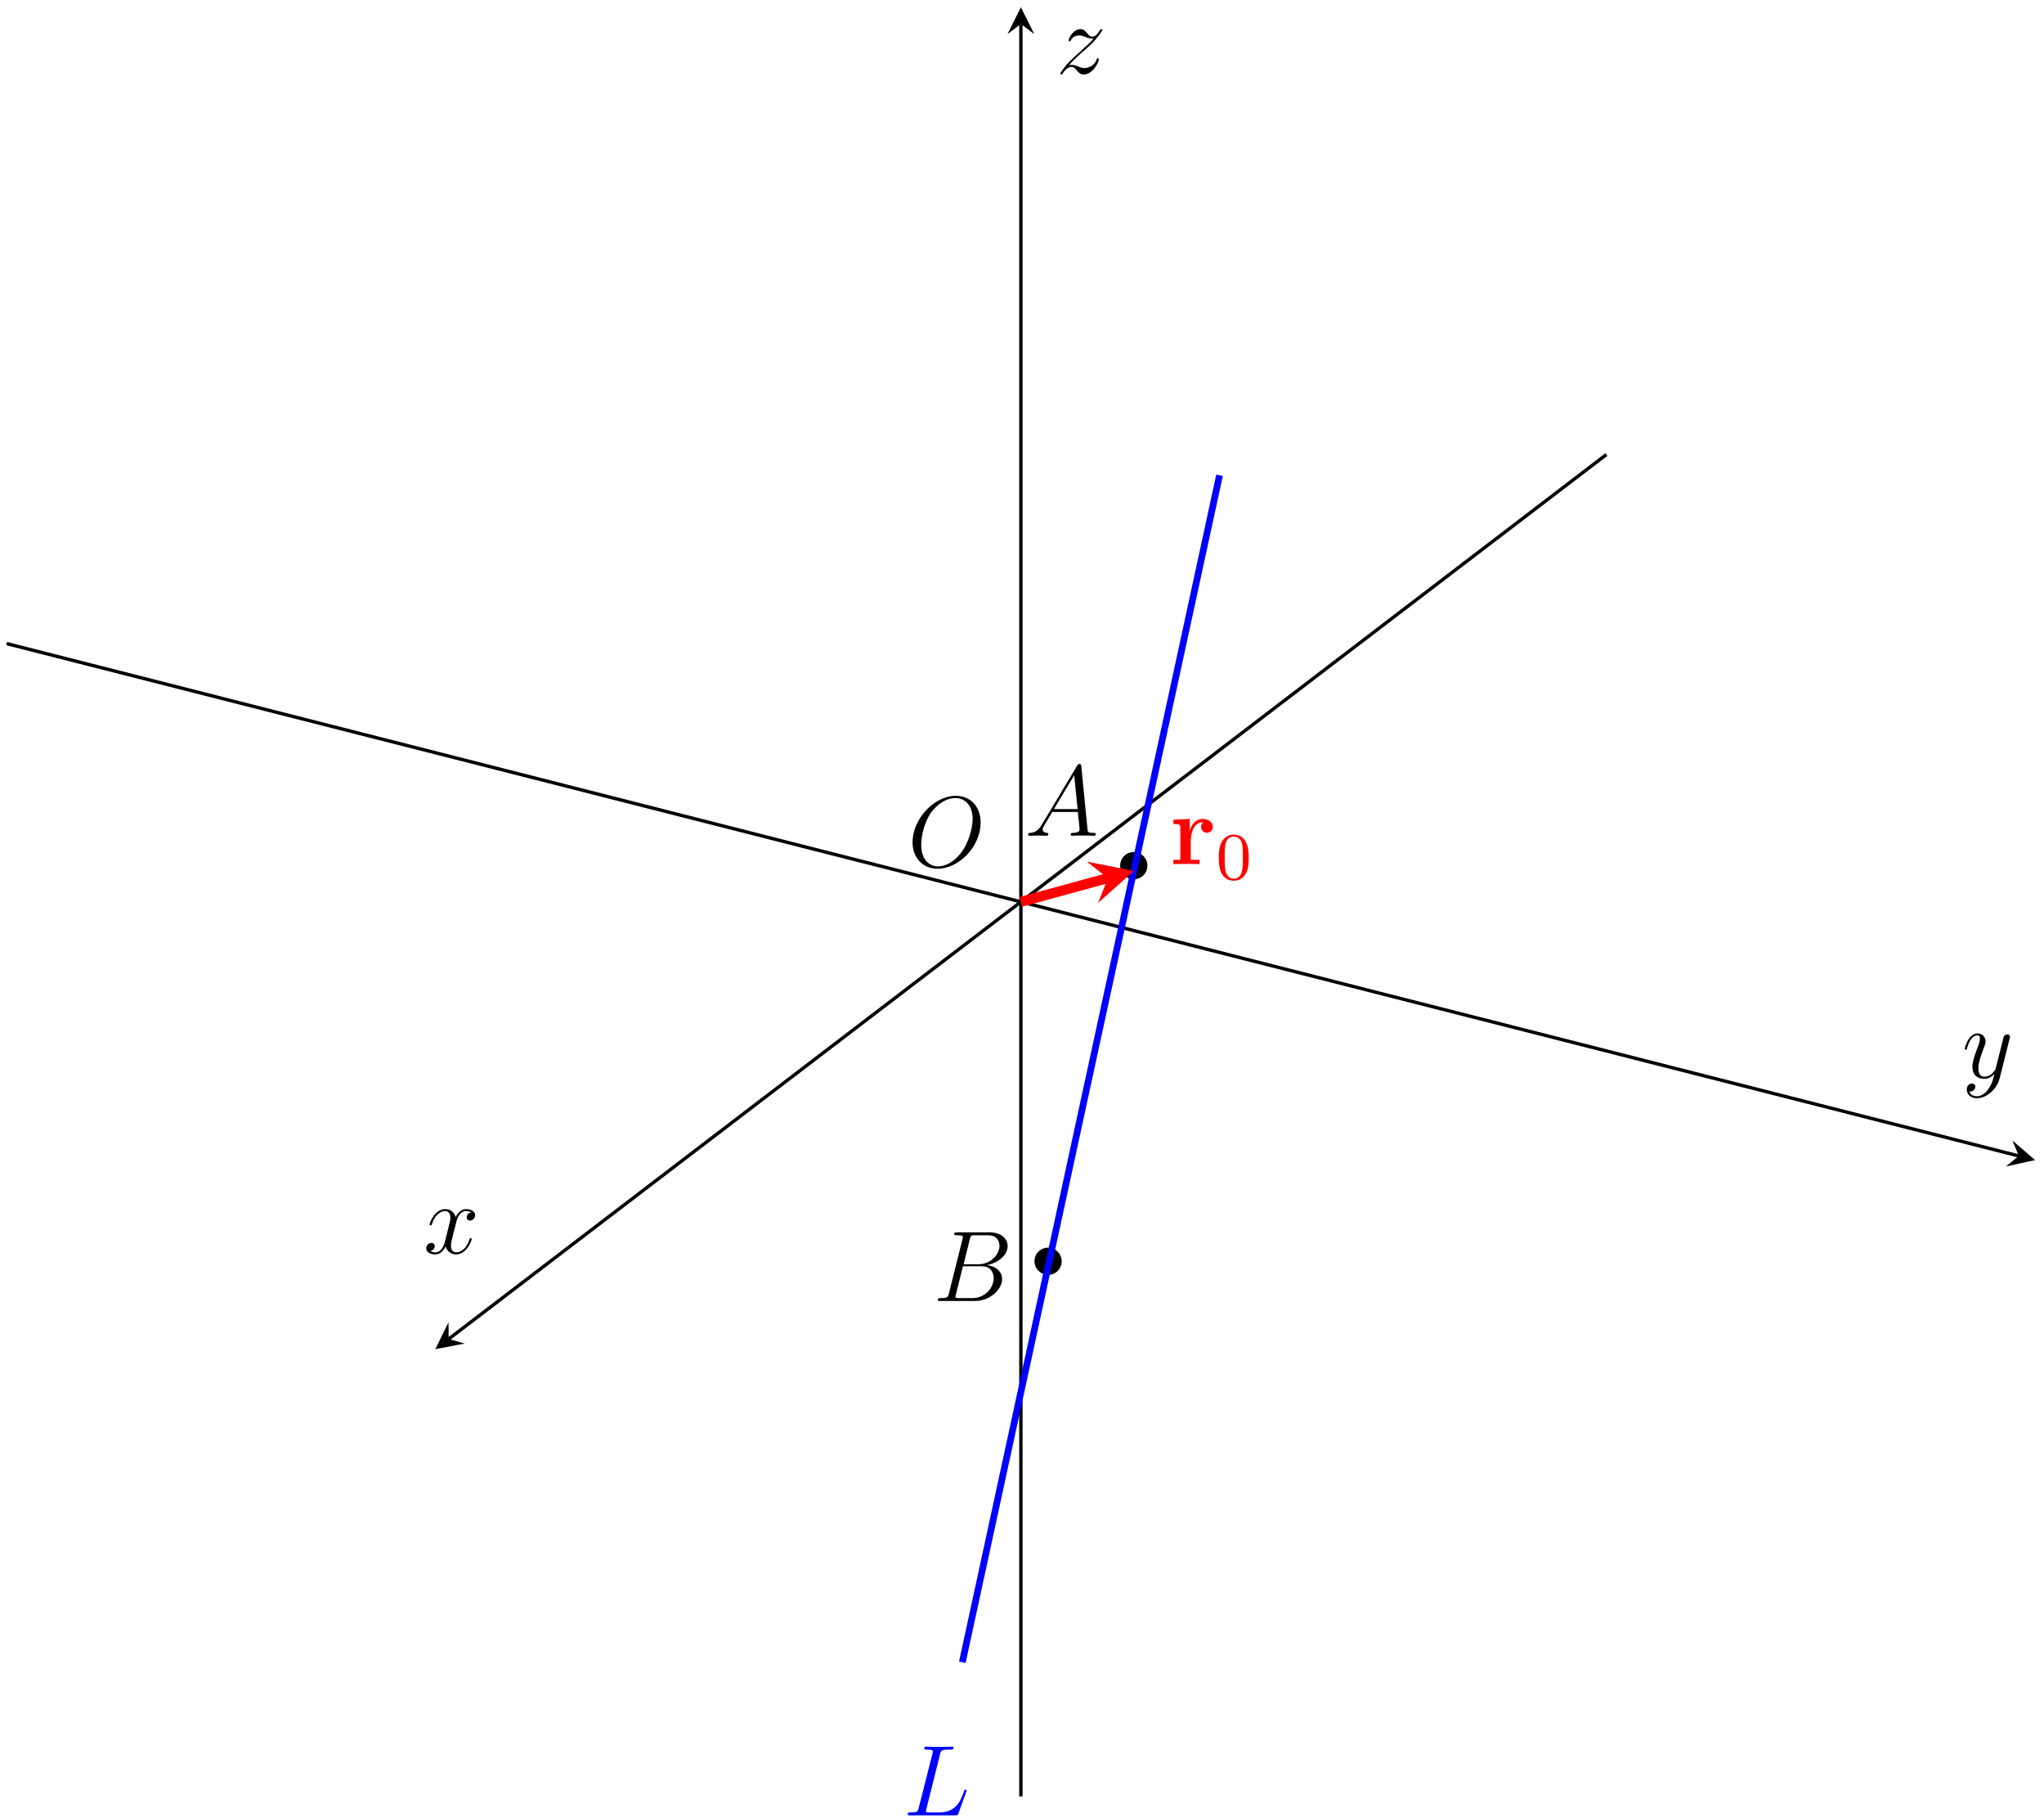
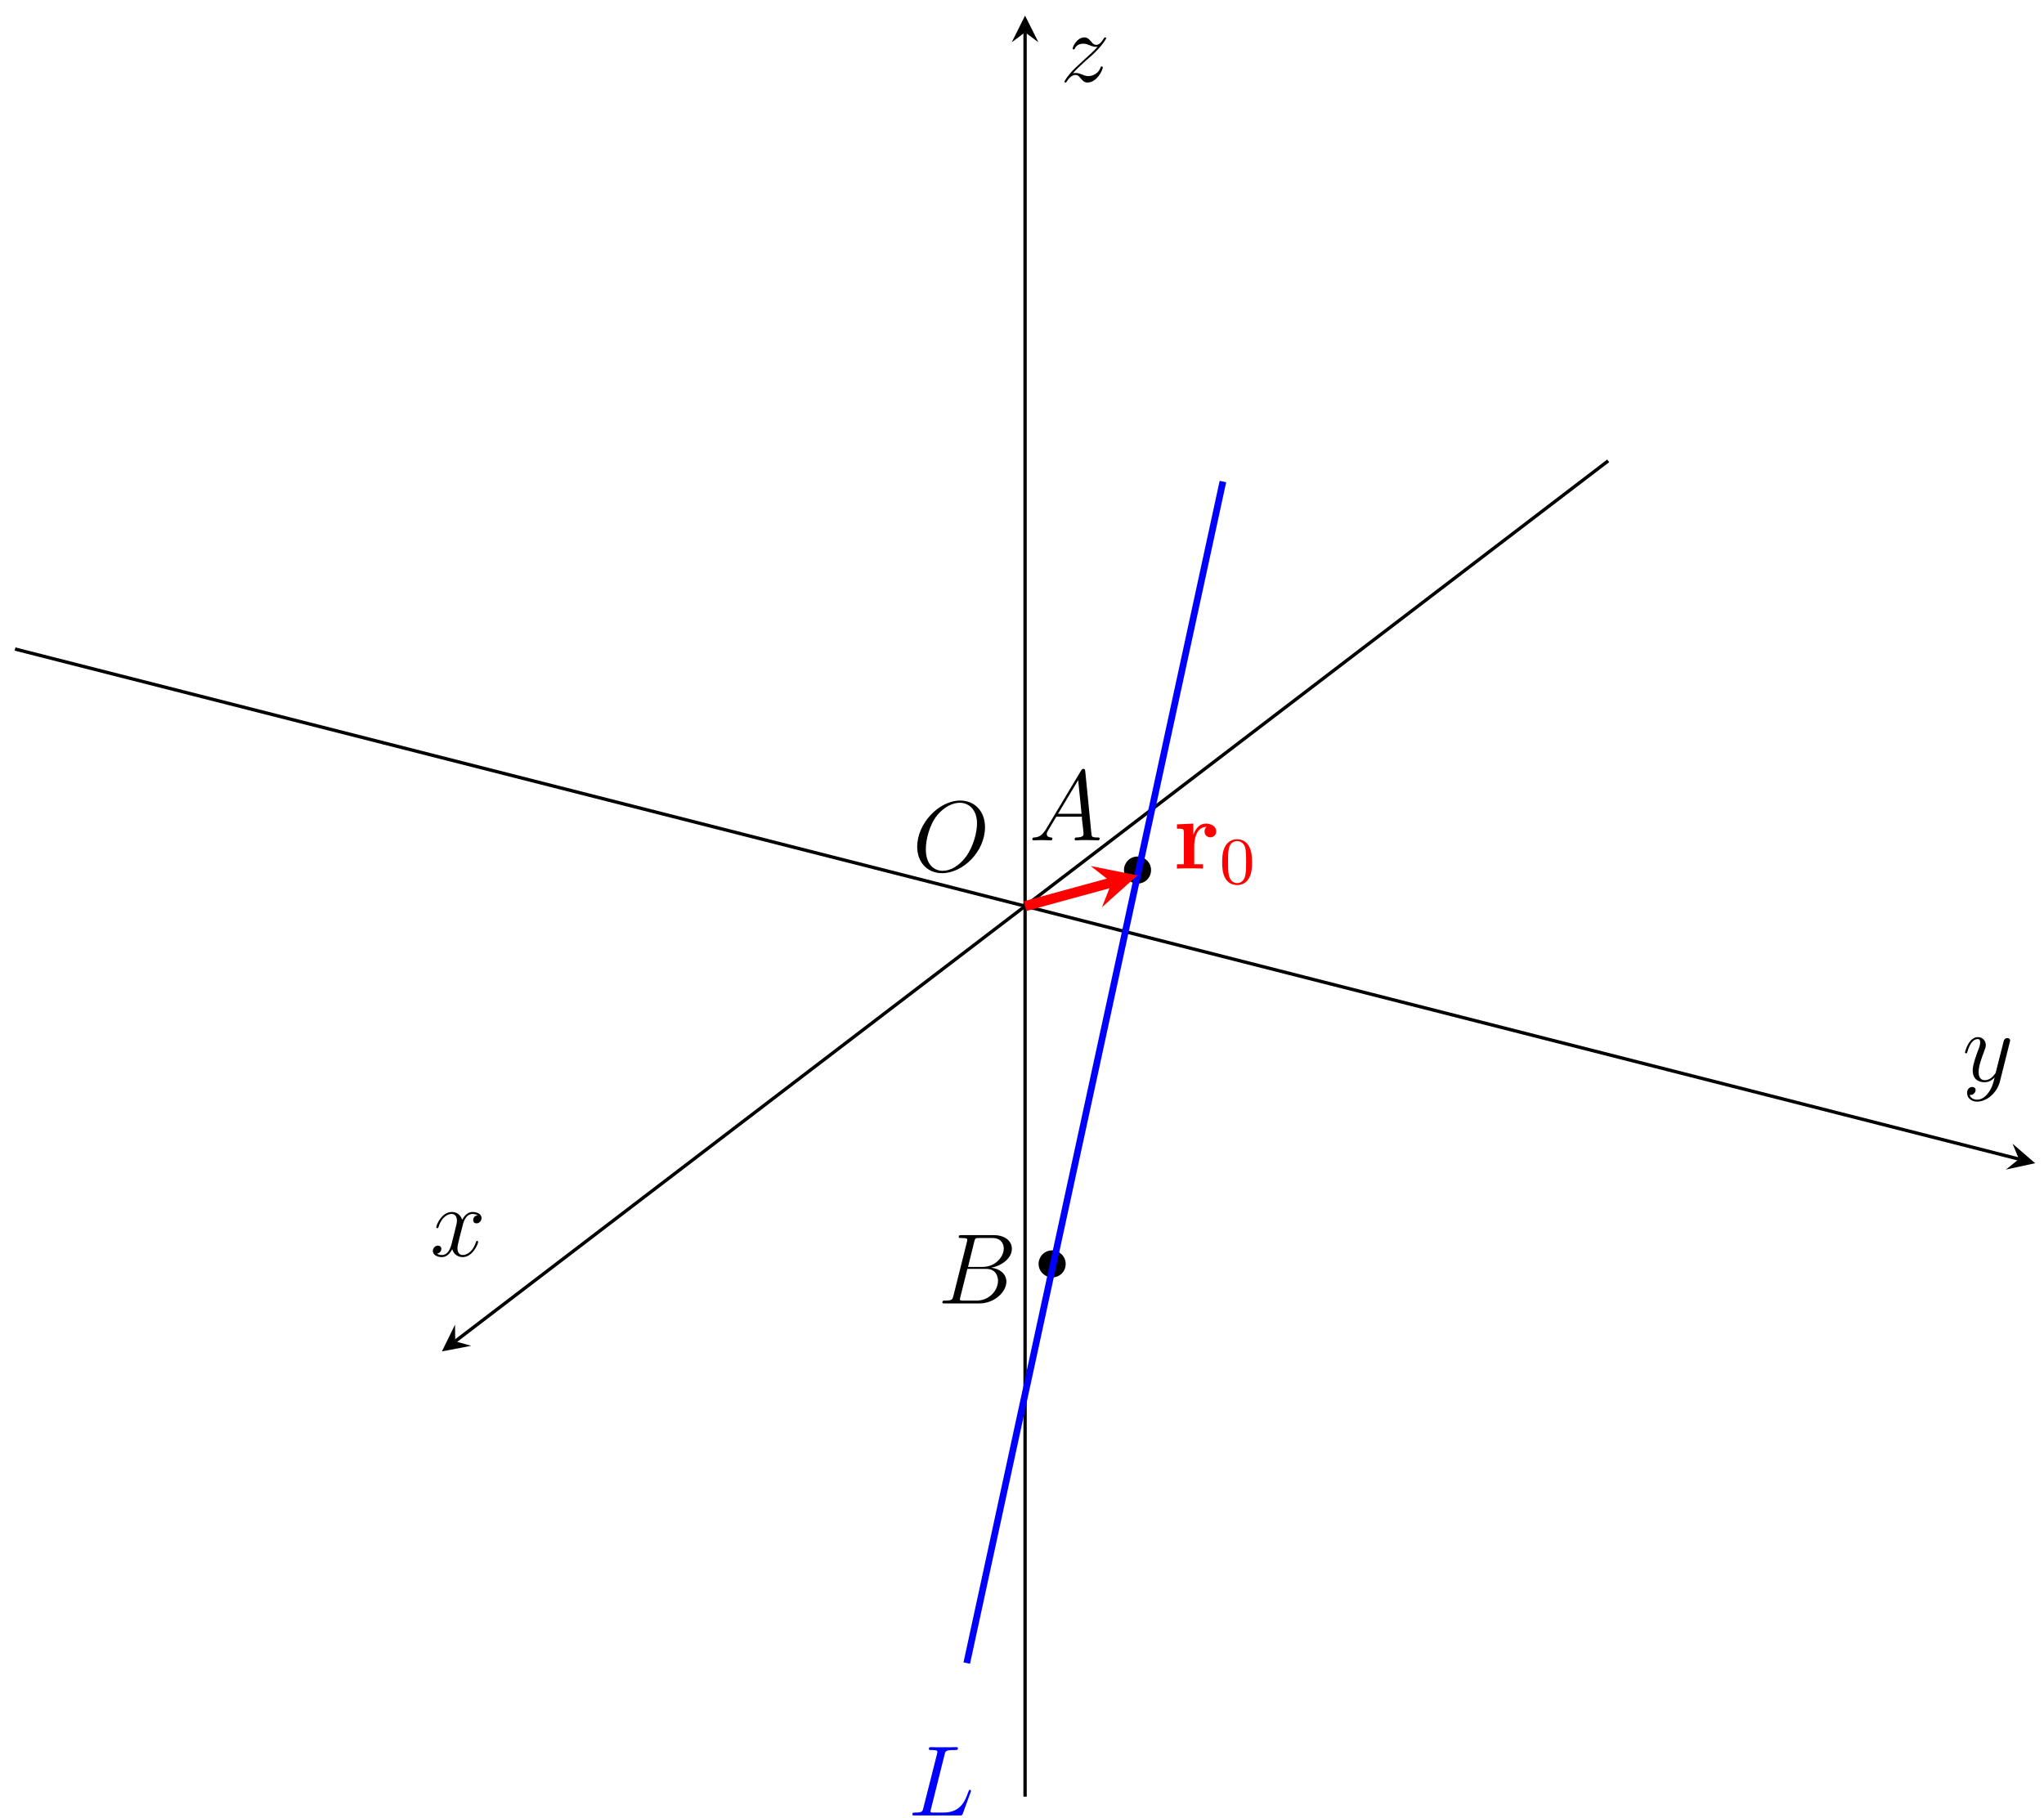
- <svg xmlns="http://www.w3.org/2000/svg" xmlns:xlink="http://www.w3.org/1999/xlink" width="243pt" height="216pt" viewBox="0 0 243 216" version="1.1">
+ <svg xmlns="http://www.w3.org/2000/svg" xmlns:xlink="http://www.w3.org/1999/xlink" width="244pt" height="217pt" viewBox="0 0 244 217" version="1.1">
  <defs>
    <g>
      <symbol overflow="visible" id="glyph0-0">
        <path style="stroke:none;" d="" />
      </symbol>
      <symbol overflow="visible" id="glyph0-1">
        <path style="stroke:none;" d="M 8.672 -5.234 C 8.672 -7.203 7.391 -8.422 5.719 -8.422 C 3.156 -8.422 0.578 -5.672 0.578 -2.906 C 0.578 -1.031 1.812 0.25 3.547 0.25 C 6.062 0.25 8.672 -2.359 8.672 -5.234 Z M 3.625 -0.031 C 2.641 -0.031 1.609 -0.734 1.609 -2.609 C 1.609 -3.688 2 -5.469 2.969 -6.672 C 3.844 -7.719 4.859 -8.156 5.656 -8.156 C 6.703 -8.156 7.719 -7.391 7.719 -5.672 C 7.719 -4.609 7.266 -2.938 6.469 -1.812 C 5.594 -0.578 4.5 -0.031 3.625 -0.031 Z M 3.625 -0.031 " />
      </symbol>
      <symbol overflow="visible" id="glyph0-2">
        <path style="stroke:none;" d="M 2.031 -1.328 C 1.609 -0.625 1.203 -0.375 0.641 -0.344 C 0.5 -0.328 0.406 -0.328 0.406 -0.125 C 0.406 -0.047 0.469 0 0.547 0 C 0.766 0 1.297 -0.031 1.516 -0.031 C 1.859 -0.031 2.25 0 2.578 0 C 2.656 0 2.797 0 2.797 -0.234 C 2.797 -0.328 2.703 -0.344 2.625 -0.344 C 2.359 -0.375 2.125 -0.469 2.125 -0.75 C 2.125 -0.922 2.203 -1.047 2.359 -1.312 L 3.266 -2.828 L 6.312 -2.828 C 6.328 -2.719 6.328 -2.625 6.328 -2.516 C 6.375 -2.203 6.516 -0.953 6.516 -0.734 C 6.516 -0.375 5.906 -0.344 5.719 -0.344 C 5.578 -0.344 5.453 -0.344 5.453 -0.125 C 5.453 0 5.562 0 5.625 0 C 5.828 0 6.078 -0.031 6.281 -0.031 L 6.953 -0.031 C 7.688 -0.031 8.219 0 8.219 0 C 8.312 0 8.438 0 8.438 -0.234 C 8.438 -0.344 8.328 -0.344 8.156 -0.344 C 7.5 -0.344 7.484 -0.453 7.453 -0.812 L 6.719 -8.266 C 6.688 -8.516 6.641 -8.531 6.516 -8.531 C 6.391 -8.531 6.328 -8.516 6.219 -8.328 Z M 3.469 -3.172 L 5.875 -7.188 L 6.281 -3.172 Z M 3.469 -3.172 " />
      </symbol>
      <symbol overflow="visible" id="glyph0-3">
        <path style="stroke:none;" d="M 4.375 -7.344 C 4.484 -7.797 4.531 -7.812 5 -7.812 L 6.547 -7.812 C 7.906 -7.812 7.906 -6.672 7.906 -6.562 C 7.906 -5.594 6.938 -4.359 5.359 -4.359 L 3.641 -4.359 Z M 6.391 -4.266 C 7.703 -4.5 8.875 -5.422 8.875 -6.516 C 8.875 -7.453 8.062 -8.156 6.703 -8.156 L 2.875 -8.156 C 2.641 -8.156 2.531 -8.156 2.531 -7.938 C 2.531 -7.812 2.641 -7.812 2.828 -7.812 C 3.547 -7.812 3.547 -7.719 3.547 -7.594 C 3.547 -7.562 3.547 -7.5 3.5 -7.312 L 1.891 -0.891 C 1.781 -0.469 1.75 -0.344 0.922 -0.344 C 0.688 -0.344 0.578 -0.344 0.578 -0.125 C 0.578 0 0.641 0 0.891 0 L 4.984 0 C 6.812 0 8.219 -1.391 8.219 -2.594 C 8.219 -3.578 7.359 -4.172 6.391 -4.266 Z M 4.703 -0.344 L 3.078 -0.344 C 2.922 -0.344 2.891 -0.344 2.828 -0.359 C 2.688 -0.375 2.672 -0.391 2.672 -0.484 C 2.672 -0.578 2.703 -0.641 2.719 -0.75 L 3.562 -4.125 L 5.812 -4.125 C 7.219 -4.125 7.219 -2.812 7.219 -2.719 C 7.219 -1.562 6.188 -0.344 4.703 -0.344 Z M 4.703 -0.344 " />
      </symbol>
      <symbol overflow="visible" id="glyph0-4">
        <path style="stroke:none;" d="M 4.391 -7.25 C 4.5 -7.703 4.531 -7.812 5.578 -7.812 C 5.906 -7.812 5.984 -7.812 5.984 -8.047 C 5.984 -8.156 5.859 -8.156 5.812 -8.156 C 5.562 -8.156 5.297 -8.141 5.062 -8.141 L 3.453 -8.141 C 3.234 -8.141 2.969 -8.156 2.734 -8.156 C 2.641 -8.156 2.516 -8.156 2.516 -7.938 C 2.516 -7.812 2.625 -7.812 2.797 -7.812 C 3.531 -7.812 3.531 -7.719 3.531 -7.594 C 3.531 -7.562 3.531 -7.5 3.484 -7.312 L 1.859 -0.891 C 1.75 -0.469 1.734 -0.344 0.891 -0.344 C 0.672 -0.344 0.547 -0.344 0.547 -0.125 C 0.547 0 0.625 0 0.859 0 L 6.219 0 C 6.484 0 6.484 -0.016 6.578 -0.234 L 7.5 -2.766 C 7.516 -2.828 7.547 -2.906 7.547 -2.938 C 7.547 -3.016 7.484 -3.062 7.422 -3.062 C 7.406 -3.062 7.344 -3.062 7.328 -3.016 C 7.297 -3 7.297 -2.969 7.203 -2.75 C 6.828 -1.703 6.281 -0.344 4.266 -0.344 L 3.125 -0.344 C 2.953 -0.344 2.922 -0.344 2.859 -0.359 C 2.719 -0.375 2.719 -0.391 2.719 -0.484 C 2.719 -0.578 2.734 -0.641 2.766 -0.75 Z M 4.391 -7.25 " />
      </symbol>
      <symbol overflow="visible" id="glyph0-5">
        <path style="stroke:none;" d="M 5.672 -4.875 C 5.281 -4.812 5.141 -4.516 5.141 -4.297 C 5.141 -4 5.359 -3.906 5.531 -3.906 C 5.891 -3.906 6.141 -4.219 6.141 -4.547 C 6.141 -5.047 5.562 -5.266 5.062 -5.266 C 4.344 -5.266 3.938 -4.547 3.828 -4.328 C 3.547 -5.219 2.812 -5.266 2.594 -5.266 C 1.375 -5.266 0.734 -3.703 0.734 -3.438 C 0.734 -3.391 0.781 -3.328 0.859 -3.328 C 0.953 -3.328 0.984 -3.406 1 -3.453 C 1.406 -4.781 2.219 -5.031 2.562 -5.031 C 3.094 -5.031 3.203 -4.531 3.203 -4.25 C 3.203 -3.984 3.125 -3.703 2.984 -3.125 L 2.578 -1.5 C 2.406 -0.781 2.062 -0.125 1.422 -0.125 C 1.359 -0.125 1.062 -0.125 0.812 -0.281 C 1.25 -0.359 1.344 -0.719 1.344 -0.859 C 1.344 -1.094 1.156 -1.25 0.938 -1.25 C 0.641 -1.25 0.328 -0.984 0.328 -0.609 C 0.328 -0.109 0.891 0.125 1.406 0.125 C 1.984 0.125 2.391 -0.328 2.641 -0.828 C 2.828 -0.125 3.438 0.125 3.875 0.125 C 5.094 0.125 5.734 -1.453 5.734 -1.703 C 5.734 -1.766 5.688 -1.812 5.625 -1.812 C 5.516 -1.812 5.5 -1.75 5.469 -1.656 C 5.141 -0.609 4.453 -0.125 3.906 -0.125 C 3.484 -0.125 3.266 -0.438 3.266 -0.922 C 3.266 -1.188 3.312 -1.375 3.5 -2.156 L 3.922 -3.797 C 4.094 -4.5 4.5 -5.031 5.062 -5.031 C 5.078 -5.031 5.422 -5.031 5.672 -4.875 Z M 5.672 -4.875 " />
      </symbol>
      <symbol overflow="visible" id="glyph0-6">
        <path style="stroke:none;" d="M 3.141 1.344 C 2.828 1.797 2.359 2.203 1.766 2.203 C 1.625 2.203 1.047 2.172 0.875 1.625 C 0.906 1.641 0.969 1.641 0.984 1.641 C 1.344 1.641 1.594 1.328 1.594 1.047 C 1.594 0.781 1.359 0.688 1.188 0.688 C 0.984 0.688 0.578 0.828 0.578 1.406 C 0.578 2.016 1.094 2.438 1.766 2.438 C 2.969 2.438 4.172 1.344 4.5 0.016 L 5.672 -4.656 C 5.688 -4.703 5.719 -4.781 5.719 -4.859 C 5.719 -5.031 5.562 -5.156 5.391 -5.156 C 5.281 -5.156 5.031 -5.109 4.938 -4.75 L 4.047 -1.234 C 4 -1.016 4 -0.984 3.891 -0.859 C 3.656 -0.531 3.266 -0.125 2.688 -0.125 C 2.016 -0.125 1.953 -0.781 1.953 -1.094 C 1.953 -1.781 2.281 -2.703 2.609 -3.562 C 2.734 -3.906 2.812 -4.078 2.812 -4.312 C 2.812 -4.812 2.453 -5.266 1.859 -5.266 C 0.766 -5.266 0.328 -3.531 0.328 -3.438 C 0.328 -3.391 0.375 -3.328 0.453 -3.328 C 0.562 -3.328 0.578 -3.375 0.625 -3.547 C 0.906 -4.547 1.359 -5.031 1.828 -5.031 C 1.938 -5.031 2.141 -5.031 2.141 -4.641 C 2.141 -4.328 2.016 -3.984 1.828 -3.531 C 1.25 -1.953 1.25 -1.562 1.25 -1.281 C 1.25 -0.141 2.062 0.125 2.656 0.125 C 3 0.125 3.438 0.016 3.844 -0.438 L 3.859 -0.422 C 3.688 0.281 3.562 0.75 3.141 1.344 Z M 3.141 1.344 " />
      </symbol>
      <symbol overflow="visible" id="glyph0-7">
        <path style="stroke:none;" d="M 1.516 -0.969 C 2.031 -1.547 2.453 -1.922 3.047 -2.469 C 3.766 -3.078 4.078 -3.375 4.25 -3.562 C 5.078 -4.391 5.5 -5.078 5.5 -5.172 C 5.5 -5.266 5.406 -5.266 5.375 -5.266 C 5.297 -5.266 5.266 -5.219 5.219 -5.141 C 4.906 -4.625 4.625 -4.375 4.312 -4.375 C 4.062 -4.375 3.938 -4.484 3.703 -4.766 C 3.453 -5.062 3.25 -5.266 2.906 -5.266 C 2.031 -5.266 1.5 -4.188 1.5 -3.938 C 1.5 -3.891 1.516 -3.828 1.625 -3.828 C 1.719 -3.828 1.734 -3.875 1.766 -3.953 C 1.969 -4.438 2.547 -4.516 2.766 -4.516 C 3.031 -4.516 3.266 -4.438 3.516 -4.328 C 3.969 -4.141 4.156 -4.141 4.281 -4.141 C 4.359 -4.141 4.406 -4.141 4.469 -4.141 C 4.078 -3.688 3.438 -3.109 2.891 -2.625 L 1.688 -1.5 C 0.953 -0.766 0.516 -0.062 0.516 0.031 C 0.516 0.094 0.578 0.125 0.641 0.125 C 0.719 0.125 0.734 0.109 0.812 -0.031 C 1 -0.328 1.391 -0.781 1.828 -0.781 C 2.078 -0.781 2.203 -0.688 2.438 -0.391 C 2.672 -0.125 2.875 0.125 3.25 0.125 C 4.422 0.125 5.094 -1.406 5.094 -1.672 C 5.094 -1.719 5.078 -1.797 4.953 -1.797 C 4.859 -1.797 4.859 -1.75 4.812 -1.625 C 4.547 -0.922 3.844 -0.641 3.375 -0.641 C 3.125 -0.641 2.891 -0.719 2.641 -0.828 C 2.156 -1.016 2.031 -1.016 1.875 -1.016 C 1.75 -1.016 1.625 -1.016 1.516 -0.969 Z M 1.516 -0.969 " />
      </symbol>
      <symbol overflow="visible" id="glyph1-0">
        <path style="stroke:none;" d="" />
      </symbol>
      <symbol overflow="visible" id="glyph1-1">
        <path style="stroke:none;" d="M 6.172 -2.891 C 6.172 -3.797 5.406 -4.5 4.562 -4.5 C 3.609 -4.5 2.938 -3.734 2.938 -2.891 C 2.938 -1.906 3.781 -1.266 4.547 -1.266 C 5.438 -1.266 6.172 -1.953 6.172 -2.891 Z M 6.172 -2.891 " />
      </symbol>
      <symbol overflow="visible" id="glyph2-0">
        <path style="stroke:none;" d="" />
      </symbol>
      <symbol overflow="visible" id="glyph2-1">
        <path style="stroke:none;" d="M 2.484 -2.688 C 2.484 -3.078 2.562 -4.984 3.969 -4.984 C 3.797 -4.859 3.719 -4.656 3.719 -4.438 C 3.719 -3.938 4.109 -3.734 4.406 -3.734 C 4.703 -3.734 5.109 -3.938 5.109 -4.438 C 5.109 -5.047 4.484 -5.375 3.906 -5.375 C 2.969 -5.375 2.562 -4.547 2.391 -4.047 L 2.375 -4.047 L 2.375 -5.375 L 0.422 -5.281 L 0.422 -4.766 C 1.156 -4.766 1.25 -4.766 1.25 -4.297 L 1.25 -0.516 L 0.422 -0.516 L 0.422 0 C 0.688 -0.031 1.594 -0.031 1.922 -0.031 C 2.266 -0.031 3.234 -0.031 3.531 0 L 3.531 -0.516 L 2.484 -0.516 Z M 2.484 -2.688 " />
      </symbol>
      <symbol overflow="visible" id="glyph3-0">
        <path style="stroke:none;" d="" />
      </symbol>
      <symbol overflow="visible" id="glyph3-1">
        <path style="stroke:none;" d="M 3.891 -2.547 C 3.891 -3.391 3.812 -3.906 3.547 -4.422 C 3.203 -5.125 2.547 -5.297 2.109 -5.297 C 1.109 -5.297 0.734 -4.547 0.625 -4.328 C 0.344 -3.75 0.328 -2.953 0.328 -2.547 C 0.328 -2.016 0.344 -1.219 0.734 -0.578 C 1.094 0.016 1.688 0.172 2.109 0.172 C 2.5 0.172 3.172 0.047 3.578 -0.734 C 3.875 -1.312 3.891 -2.031 3.891 -2.547 Z M 2.109 -0.062 C 1.844 -0.062 1.297 -0.188 1.125 -1.016 C 1.031 -1.469 1.031 -2.219 1.031 -2.641 C 1.031 -3.188 1.031 -3.75 1.125 -4.188 C 1.297 -5 1.906 -5.078 2.109 -5.078 C 2.375 -5.078 2.938 -4.938 3.094 -4.219 C 3.188 -3.781 3.188 -3.172 3.188 -2.641 C 3.188 -2.172 3.188 -1.453 3.094 -1 C 2.922 -0.172 2.375 -0.062 2.109 -0.062 Z M 2.109 -0.062 " />
      </symbol>
    </g>
    <clipPath id="clip1">
-       <path d="M 108 94 L 117 94 L 117 104 L 108 104 Z M 108 94 " />
+       <path d="M 109 95 L 118 95 L 118 105 L 109 105 Z M 109 95 " />
    </clipPath>
    <clipPath id="clip2">
-       <path d="M -68.82 235.984 L -68.82 23.332 L 70.402 -82.996 L 311.551 -21.609 L 311.551 191.043 L 172.328 297.371 Z M -68.82 235.984 " />
+       <path d="M -67.82 236.984 L -67.82 24.332 L 71.402 -81.996 L 312.551 -20.609 L 312.551 192.043 L 173.328 298.371 Z M -67.82 236.984 " />
    </clipPath>
    <clipPath id="clip3">
-       <path d="M 133 101 L 137 101 L 137 105 L 133 105 Z M 133 101 " />
+       <path d="M 134 102 L 138 102 L 138 106 L 134 106 Z M 134 102 " />
    </clipPath>
    <clipPath id="clip4">
-       <path d="M -68.82 235.984 L -68.82 23.332 L 70.402 -82.996 L 311.551 -21.609 L 311.551 191.043 L 172.328 297.371 Z M -68.82 235.984 " />
+       <path d="M -67.82 236.984 L -67.82 24.332 L 71.402 -81.996 L 312.551 -20.609 L 312.551 192.043 L 173.328 298.371 Z M -67.82 236.984 " />
    </clipPath>
    <clipPath id="clip5">
-       <path d="M 122 148 L 127 148 L 127 152 L 122 152 Z M 122 148 " />
+       <path d="M 123 149 L 128 149 L 128 153 L 123 153 Z M 123 149 " />
    </clipPath>
    <clipPath id="clip6">
-       <path d="M -68.82 235.984 L -68.82 23.332 L 70.402 -82.996 L 311.551 -21.609 L 311.551 191.043 L 172.328 297.371 Z M -68.82 235.984 " />
+       <path d="M -67.82 236.984 L -67.82 24.332 L 71.402 -81.996 L 312.551 -20.609 L 312.551 192.043 L 173.328 298.371 Z M -67.82 236.984 " />
    </clipPath>
    <clipPath id="clip7">
-       <path d="M 122 90 L 131 90 L 131 100 L 122 100 Z M 122 90 " />
+       <path d="M 123 91 L 132 91 L 132 101 L 123 101 Z M 123 91 " />
    </clipPath>
    <clipPath id="clip8">
-       <path d="M -68.82 235.984 L -68.82 23.332 L 70.402 -82.996 L 311.551 -21.609 L 311.551 191.043 L 172.328 297.371 Z M -68.82 235.984 " />
+       <path d="M -67.82 236.984 L -67.82 24.332 L 71.402 -81.996 L 312.551 -20.609 L 312.551 192.043 L 173.328 298.371 Z M -67.82 236.984 " />
    </clipPath>
    <clipPath id="clip9">
-       <path d="M 111 146 L 120 146 L 120 155 L 111 155 Z M 111 146 " />
+       <path d="M 112 147 L 121 147 L 121 156 L 112 156 Z M 112 147 " />
    </clipPath>
    <clipPath id="clip10">
-       <path d="M -68.82 235.984 L -68.82 23.332 L 70.402 -82.996 L 311.551 -21.609 L 311.551 191.043 L 172.328 297.371 Z M -68.82 235.984 " />
+       <path d="M -67.82 236.984 L -67.82 24.332 L 71.402 -81.996 L 312.551 -20.609 L 312.551 192.043 L 173.328 298.371 Z M -67.82 236.984 " />
    </clipPath>
    <clipPath id="clip11">
-       <path d="M 103 45 L 157 45 L 157 209 L 103 209 Z M 103 45 " />
+       <path d="M 104 46 L 158 46 L 158 210 L 104 210 Z M 104 46 " />
    </clipPath>
    <clipPath id="clip12">
-       <path d="M -68.82 235.984 L -68.82 23.332 L 70.402 -82.996 L 311.551 -21.609 L 311.551 191.043 L 172.328 297.371 Z M -68.82 235.984 " />
+       <path d="M -67.82 236.984 L -67.82 24.332 L 71.402 -81.996 L 312.551 -20.609 L 312.551 192.043 L 173.328 298.371 Z M -67.82 236.984 " />
    </clipPath>
    <clipPath id="clip13">
-       <path d="M 107 207 L 115 207 L 115 216 L 107 216 Z M 107 207 " />
+       <path d="M 108 208 L 116 208 L 116 217 L 108 217 Z M 108 208 " />
    </clipPath>
    <clipPath id="clip14">
-       <path d="M -68.82 235.984 L -68.82 23.332 L 70.402 -82.996 L 311.551 -21.609 L 311.551 191.043 L 172.328 297.371 Z M -68.82 235.984 " />
+       <path d="M -67.82 236.984 L -67.82 24.332 L 71.402 -81.996 L 312.551 -20.609 L 312.551 192.043 L 173.328 298.371 Z M -67.82 236.984 " />
    </clipPath>
    <clipPath id="clip15">
-       <path d="M 104 87 L 149 87 L 149 125 L 104 125 Z M 104 87 " />
+       <path d="M 105 88 L 150 88 L 150 126 L 105 126 Z M 105 88 " />
    </clipPath>
    <clipPath id="clip16">
-       <path d="M -68.82 235.984 L -68.82 23.332 L 70.402 -82.996 L 311.551 -21.609 L 311.551 191.043 L 172.328 297.371 Z M -68.82 235.984 " />
+       <path d="M -67.82 236.984 L -67.82 24.332 L 71.402 -81.996 L 312.551 -20.609 L 312.551 192.043 L 173.328 298.371 Z M -67.82 236.984 " />
    </clipPath>
    <clipPath id="clip17">
-       <path d="M 129 102 L 135 102 L 135 108 L 129 108 Z M 129 102 " />
+       <path d="M 130 103 L 136 103 L 136 109 L 130 109 Z M 130 103 " />
    </clipPath>
    <clipPath id="clip18">
-       <path d="M -68.82 235.984 L -68.82 23.332 L 70.402 -82.996 L 311.551 -21.609 L 311.551 191.043 L 172.328 297.371 Z M -68.82 235.984 " />
+       <path d="M -67.82 236.984 L -67.82 24.332 L 71.402 -81.996 L 312.551 -20.609 L 312.551 192.043 L 173.328 298.371 Z M -67.82 236.984 " />
    </clipPath>
    <clipPath id="clip19">
-       <path d="M 139 97 L 145 97 L 145 103 L 139 103 Z M 139 97 " />
+       <path d="M 140 98 L 146 98 L 146 104 L 140 104 Z M 140 98 " />
    </clipPath>
    <clipPath id="clip20">
-       <path d="M -68.82 235.984 L -68.82 23.332 L 70.402 -82.996 L 311.551 -21.609 L 311.551 191.043 L 172.328 297.371 Z M -68.82 235.984 " />
+       <path d="M -67.82 236.984 L -67.82 24.332 L 71.402 -81.996 L 312.551 -20.609 L 312.551 192.043 L 173.328 298.371 Z M -67.82 236.984 " />
    </clipPath>
    <clipPath id="clip21">
-       <path d="M 144 99 L 149 99 L 149 105 L 144 105 Z M 144 99 " />
+       <path d="M 145 100 L 150 100 L 150 106 L 145 106 Z M 145 100 " />
    </clipPath>
    <clipPath id="clip22">
-       <path d="M -68.82 235.984 L -68.82 23.332 L 70.402 -82.996 L 311.551 -21.609 L 311.551 191.043 L 172.328 297.371 Z M -68.82 235.984 " />
+       <path d="M -67.82 236.984 L -67.82 24.332 L 71.402 -81.996 L 312.551 -20.609 L 312.551 192.043 L 173.328 298.371 Z M -67.82 236.984 " />
    </clipPath>
  </defs>
  <g id="surface1">
-     <path style="fill:none;stroke-width:0.399;stroke-linecap:butt;stroke-linejoin:miter;stroke:rgb(0%,0%,0%);stroke-opacity:1;stroke-miterlimit:10;" d="M 120.574 75.63 L -17.063 -29.488 " transform="matrix(1,0,0,-1.00003,70.403,129.6555)" />
-     <path style=" stroke:none;fill-rule:nonzero;fill:rgb(0%,0%,0%);fill-opacity:1;" d="M 51.754 160.352 L 55.254 159.684 L 53.34 159.145 L 53.32 157.152 " />
-     <path style="fill:none;stroke-width:0.399;stroke-linecap:butt;stroke-linejoin:miter;stroke:rgb(0%,0%,0%);stroke-opacity:1;stroke-miterlimit:10;" d="M -69.61 53.162 L 169.605 -7.735 " transform="matrix(1,0,0,-1.00003,70.403,129.6555)" />
-     <path style=" stroke:none;fill-rule:nonzero;fill:rgb(0%,0%,0%);fill-opacity:1;" d="M 241.941 137.883 L 239.246 135.551 L 240.008 137.391 L 238.457 138.641 " />
-     <path style="fill:none;stroke-width:0.399;stroke-linecap:butt;stroke-linejoin:miter;stroke:rgb(0%,0%,0%);stroke-opacity:1;stroke-miterlimit:10;" d="M 50.964 -83.854 L 50.964 126.796 " transform="matrix(1,0,0,-1.00003,70.403,129.6555)" />
-     <path style=" stroke:none;fill-rule:nonzero;fill:rgb(0%,0%,0%);fill-opacity:1;" d="M 121.367 0.863 L 119.773 4.051 L 121.367 2.855 L 122.961 4.051 " />
+     <path style="fill:none;stroke-width:0.399;stroke-linecap:butt;stroke-linejoin:miter;stroke:rgb(0%,0%,0%);stroke-opacity:1;stroke-miterlimit:10;" d="M 120.574 75.63 L -17.063 -29.488 " transform="matrix(1,0,0,-1.00003,71.403,130.6555)" />
+     <path style=" stroke:none;fill-rule:nonzero;fill:rgb(0%,0%,0%);fill-opacity:1;" d="M 52.754 161.352 L 56.254 160.684 L 54.34 160.145 L 54.32 158.152 " />
+     <path style="fill:none;stroke-width:0.399;stroke-linecap:butt;stroke-linejoin:miter;stroke:rgb(0%,0%,0%);stroke-opacity:1;stroke-miterlimit:10;" d="M -69.61 53.162 L 169.605 -7.735 " transform="matrix(1,0,0,-1.00003,71.403,130.6555)" />
+     <path style=" stroke:none;fill-rule:nonzero;fill:rgb(0%,0%,0%);fill-opacity:1;" d="M 242.941 138.883 L 240.246 136.551 L 241.008 138.391 L 239.457 139.641 " />
+     <path style="fill:none;stroke-width:0.399;stroke-linecap:butt;stroke-linejoin:miter;stroke:rgb(0%,0%,0%);stroke-opacity:1;stroke-miterlimit:10;" d="M 50.964 -83.854 L 50.964 126.796 " transform="matrix(1,0,0,-1.00003,71.403,130.6555)" />
+     <path style=" stroke:none;fill-rule:nonzero;fill:rgb(0%,0%,0%);fill-opacity:1;" d="M 122.367 1.863 L 120.773 5.051 L 122.367 3.855 L 123.961 5.051 " />
    <g clip-path="url(#clip1)" clip-rule="nonzero">
      <g clip-path="url(#clip2)" clip-rule="nonzero">
        <g style="fill:rgb(0%,0%,0%);fill-opacity:1;">
-           <use xlink:href="#glyph0-1" x="107.911" y="103.004" />
+           <use xlink:href="#glyph0-1" x="108.911" y="104.004" />
        </g>
      </g>
    </g>
    <g clip-path="url(#clip3)" clip-rule="nonzero">
      <g clip-path="url(#clip4)" clip-rule="nonzero">
        <g style="fill:rgb(0%,0%,0%);fill-opacity:1;">
-           <use xlink:href="#glyph1-1" x="130.235" y="105.765" />
+           <use xlink:href="#glyph1-1" x="131.235" y="106.765" />
        </g>
      </g>
    </g>
    <g clip-path="url(#clip5)" clip-rule="nonzero">
      <g clip-path="url(#clip6)" clip-rule="nonzero">
        <g style="fill:rgb(0%,0%,0%);fill-opacity:1;">
-           <use xlink:href="#glyph1-1" x="120.043" y="152.789" />
+           <use xlink:href="#glyph1-1" x="121.043" y="153.789" />
        </g>
      </g>
    </g>
    <g clip-path="url(#clip7)" clip-rule="nonzero">
      <g clip-path="url(#clip8)" clip-rule="nonzero">
        <g style="fill:rgb(0%,0%,0%);fill-opacity:1;">
-           <use xlink:href="#glyph0-2" x="121.831" y="99.334" />
+           <use xlink:href="#glyph0-2" x="122.831" y="100.334" />
        </g>
      </g>
    </g>
    <g clip-path="url(#clip9)" clip-rule="nonzero">
      <g clip-path="url(#clip10)" clip-rule="nonzero">
        <g style="fill:rgb(0%,0%,0%);fill-opacity:1;">
-           <use xlink:href="#glyph0-3" x="110.917" y="154.626" />
+           <use xlink:href="#glyph0-3" x="111.917" y="155.626" />
        </g>
      </g>
    </g>
    <g clip-path="url(#clip11)" clip-rule="nonzero">
      <g clip-path="url(#clip12)" clip-rule="nonzero">
-         <path style="fill:none;stroke-width:0.797;stroke-linecap:butt;stroke-linejoin:miter;stroke:rgb(0%,0%,100%);stroke-opacity:1;stroke-miterlimit:10;" d="M 74.581 73.161 L 44.003 -67.909 " transform="matrix(1,0,0,-1.00003,70.403,129.6555)" />
+         <path style="fill:none;stroke-width:0.797;stroke-linecap:butt;stroke-linejoin:miter;stroke:rgb(0%,0%,100%);stroke-opacity:1;stroke-miterlimit:10;" d="M 74.581 73.161 L 44.003 -67.909 " transform="matrix(1,0,0,-1.00003,71.403,130.6555)" />
      </g>
    </g>
    <g clip-path="url(#clip13)" clip-rule="nonzero">
      <g clip-path="url(#clip14)" clip-rule="nonzero">
        <g style="fill:rgb(0%,0%,100%);fill-opacity:1;">
-           <use xlink:href="#glyph0-4" x="107.365" y="215.758" />
+           <use xlink:href="#glyph0-4" x="108.365" y="216.758" />
        </g>
      </g>
    </g>
    <g clip-path="url(#clip15)" clip-rule="nonzero">
      <g clip-path="url(#clip16)" clip-rule="nonzero">
-         <path style="fill:none;stroke-width:1.196;stroke-linecap:butt;stroke-linejoin:miter;stroke:rgb(100%,0%,0%);stroke-opacity:1;stroke-miterlimit:10;" d="M 50.964 22.467 L 61.312 25.295 " transform="matrix(1,0,0,-1.00003,70.403,129.6555)" />
+         <path style="fill:none;stroke-width:1.196;stroke-linecap:butt;stroke-linejoin:miter;stroke:rgb(100%,0%,0%);stroke-opacity:1;stroke-miterlimit:10;" d="M 50.964 22.467 L 61.312 25.295 " transform="matrix(1,0,0,-1.00003,71.403,130.6555)" />
      </g>
    </g>
    <g clip-path="url(#clip17)" clip-rule="nonzero">
      <g clip-path="url(#clip18)" clip-rule="nonzero">
-         <path style=" stroke:none;fill-rule:nonzero;fill:rgb(100%,0%,0%);fill-opacity:1;" d="M 134.789 103.516 L 129.199 102.402 L 131.715 104.359 L 130.543 107.324 " />
+         <path style=" stroke:none;fill-rule:nonzero;fill:rgb(100%,0%,0%);fill-opacity:1;" d="M 135.789 104.516 L 130.199 103.402 L 132.715 105.359 L 131.543 108.324 " />
      </g>
    </g>
    <g clip-path="url(#clip19)" clip-rule="nonzero">
      <g clip-path="url(#clip20)" clip-rule="nonzero">
        <g style="fill:rgb(100%,0%,0%);fill-opacity:1;">
-           <use xlink:href="#glyph2-1" x="139.074" y="102.708" />
+           <use xlink:href="#glyph2-1" x="140.074" y="103.708" />
        </g>
      </g>
    </g>
    <g clip-path="url(#clip21)" clip-rule="nonzero">
      <g clip-path="url(#clip22)" clip-rule="nonzero">
        <g style="fill:rgb(100%,0%,0%);fill-opacity:1;">
-           <use xlink:href="#glyph3-1" x="144.567" y="104.501" />
+           <use xlink:href="#glyph3-1" x="145.567" y="105.501" />
        </g>
      </g>
    </g>
    <g style="fill:rgb(0%,0%,0%);fill-opacity:1;">
-       <use xlink:href="#glyph0-5" x="50.344" y="148.97" />
+       <use xlink:href="#glyph0-5" x="51.344" y="149.97" />
    </g>
    <g style="fill:rgb(0%,0%,0%);fill-opacity:1;">
-       <use xlink:href="#glyph0-6" x="233.242" y="128.093" />
+       <use xlink:href="#glyph0-6" x="234.242" y="129.093" />
    </g>
    <g style="fill:rgb(0%,0%,0%);fill-opacity:1;">
-       <use xlink:href="#glyph0-7" x="125.549" y="8.73" />
+       <use xlink:href="#glyph0-7" x="126.549" y="9.73" />
    </g>
  </g>
</svg>
